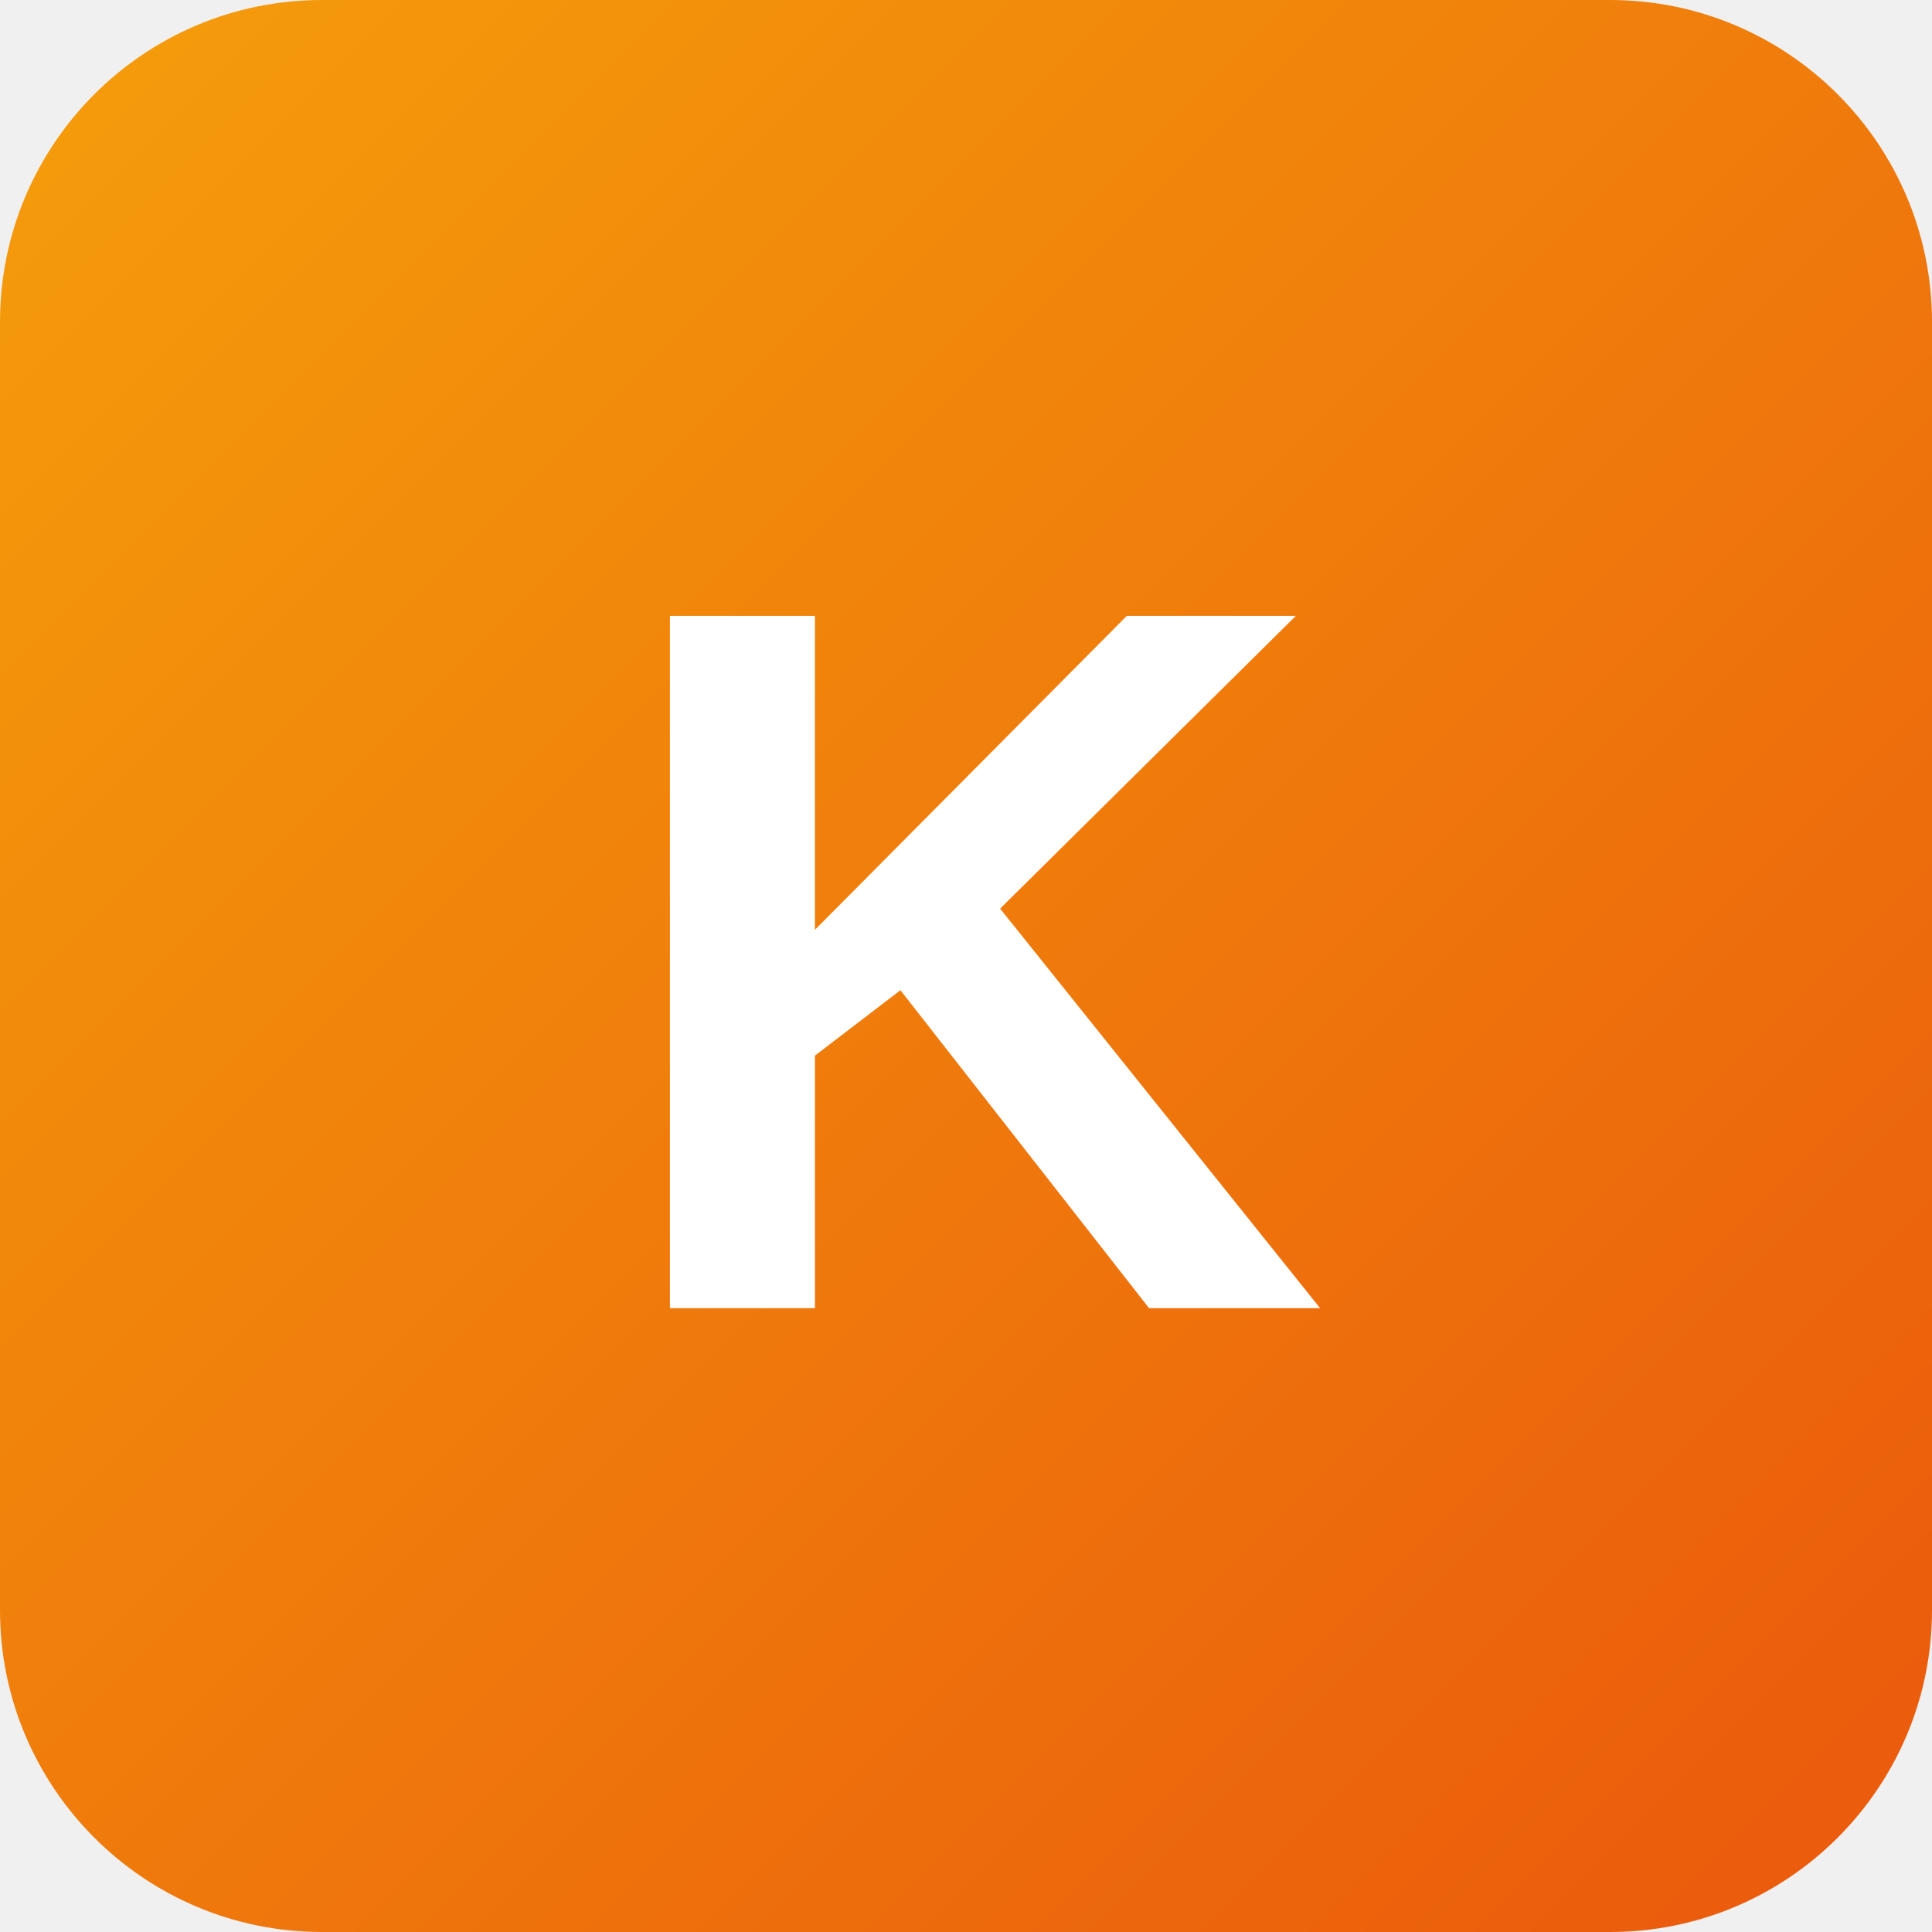
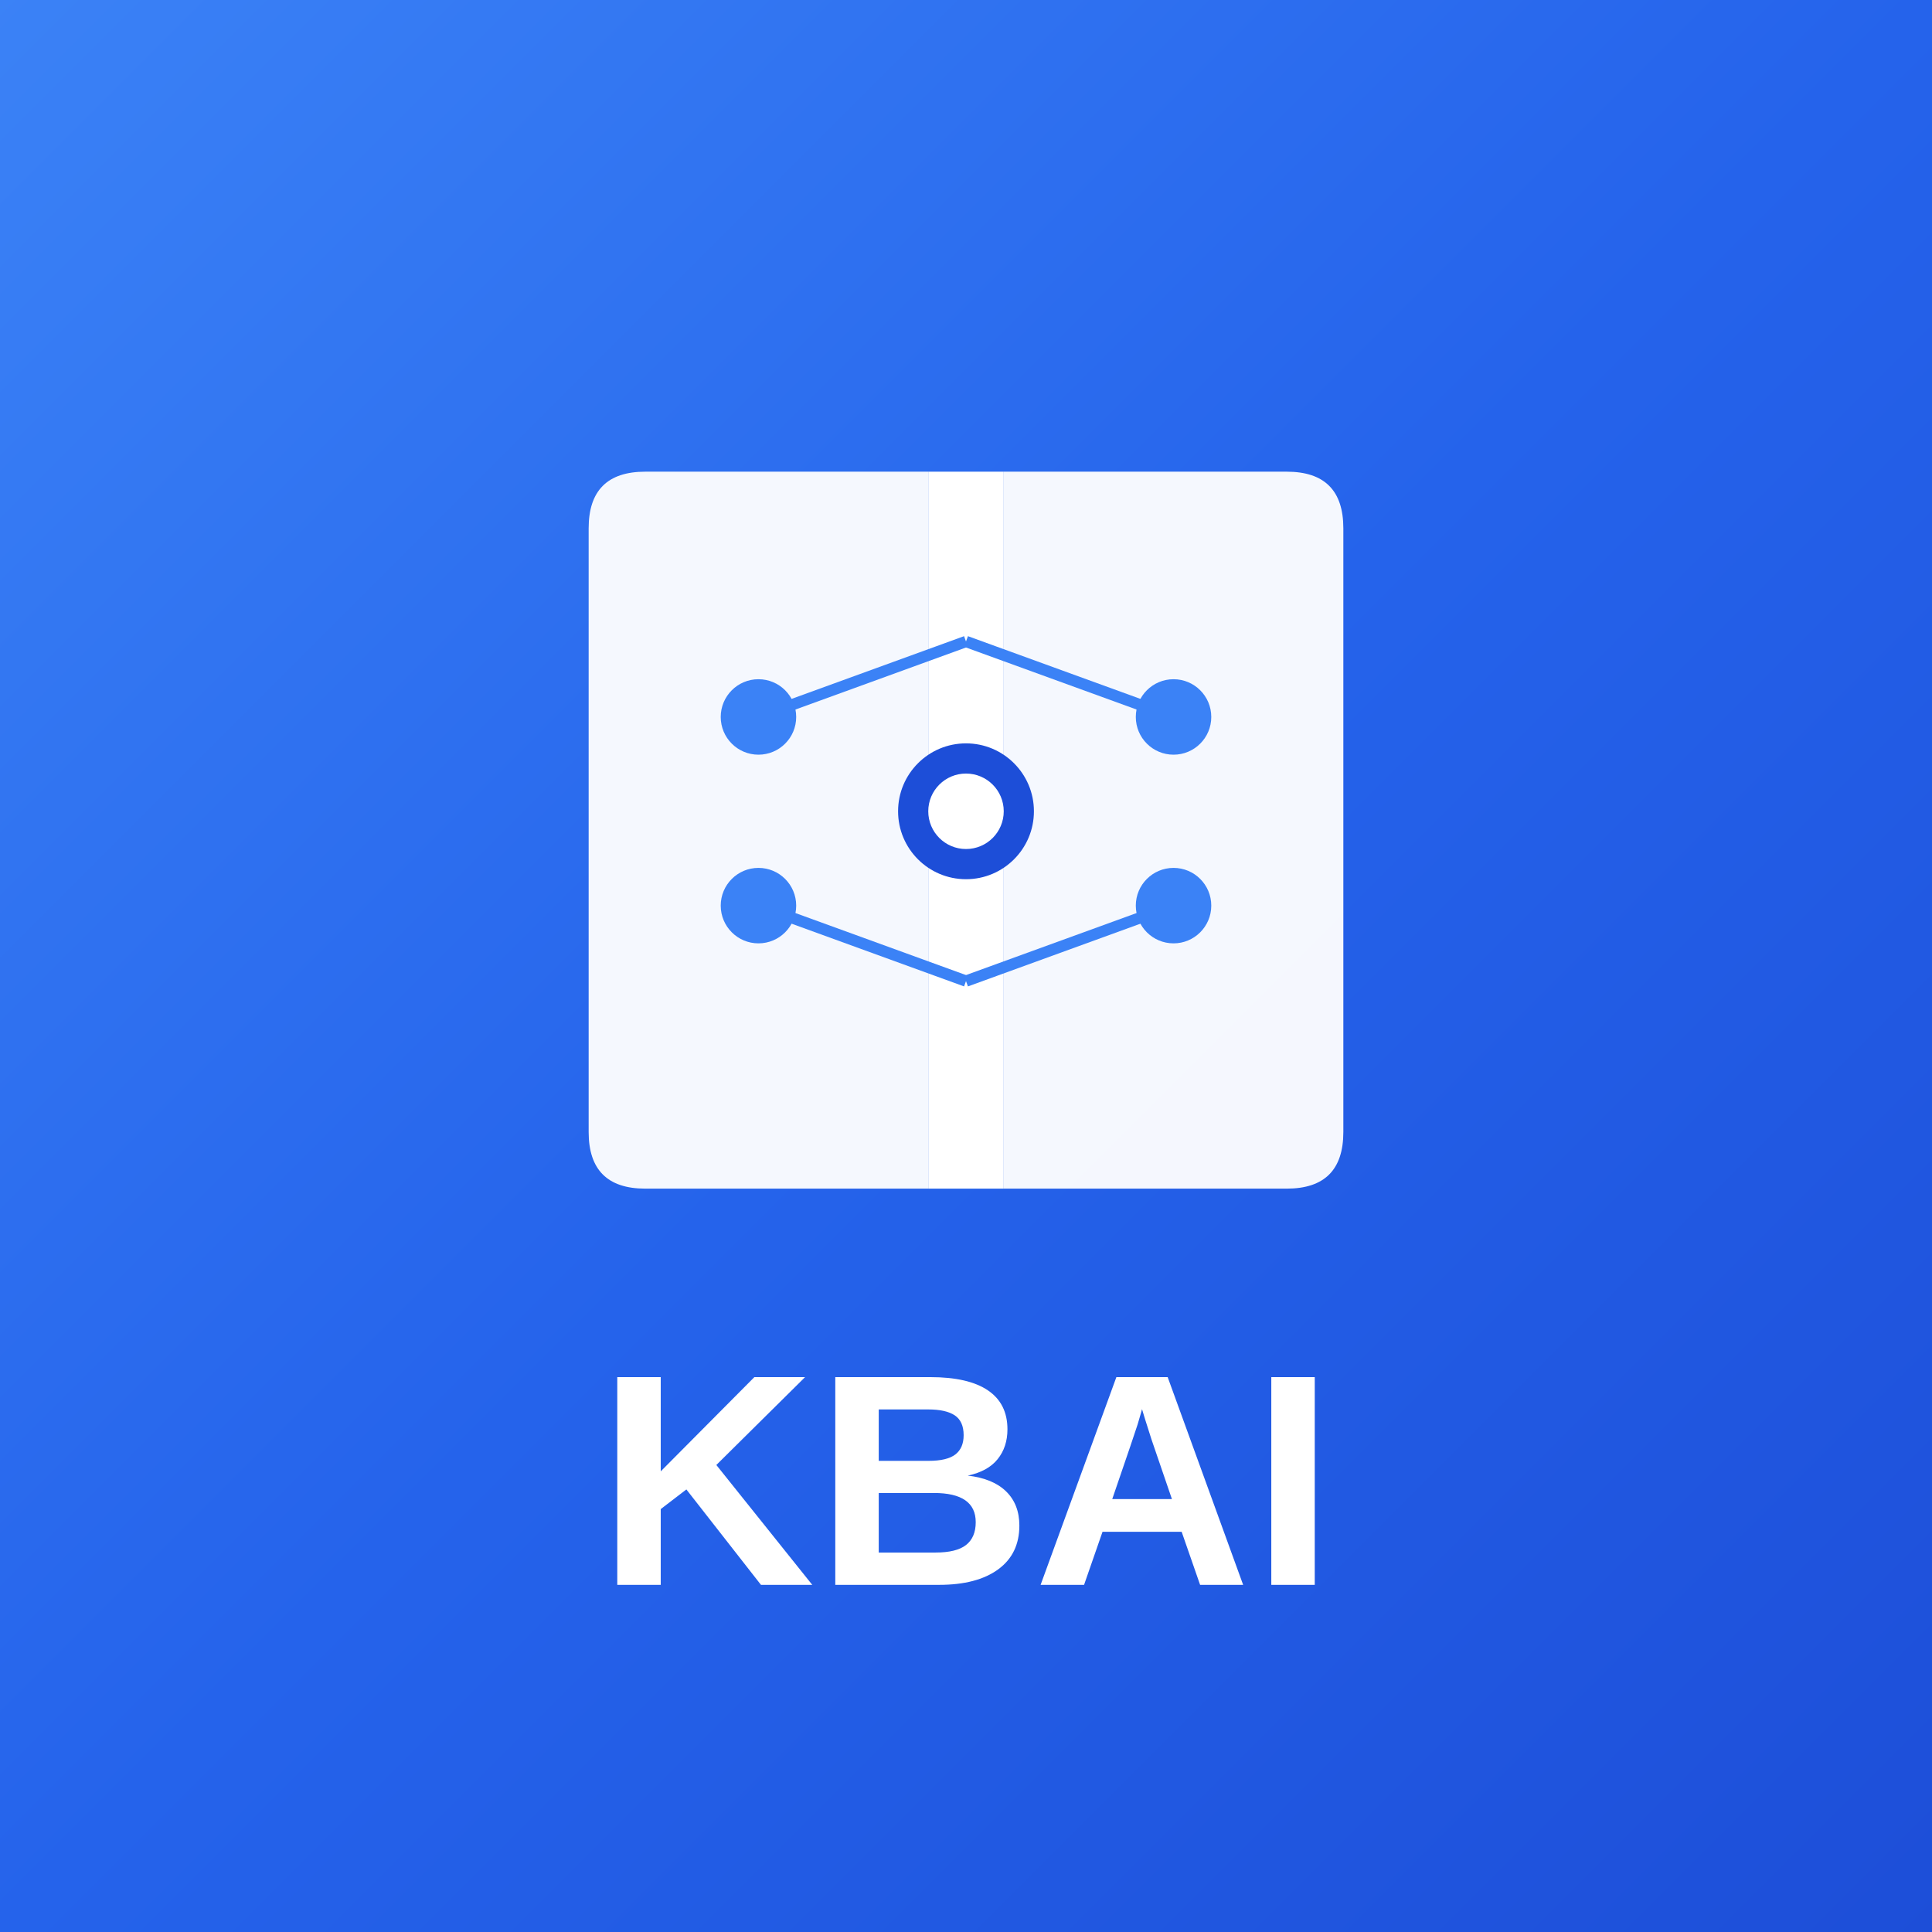
- <svg xmlns="http://www.w3.org/2000/svg" viewBox="0 0 192 192">
+ <svg xmlns="http://www.w3.org/2000/svg" viewBox="0 0 512 512">
  <defs>
    <linearGradient id="grad" x1="0%" y1="0%" x2="100%" y2="100%">
-       <stop offset="0%" style="stop-color:#f59e0b" />
-       <stop offset="100%" style="stop-color:#ea580c" />
+       <stop offset="0%" style="stop-color:#3B82F6" />
+       <stop offset="50%" style="stop-color:#2563EB" />
+       <stop offset="100%" style="stop-color:#1D4ED8" />
    </linearGradient>
  </defs>
-   <rect width="192" height="192" rx="32" fill="url(#grad)" />
-   <text x="96" y="130" font-family="Arial, sans-serif" font-size="100" font-weight="bold" fill="white" text-anchor="middle">K</text>
+   <rect width="512" height="512" fill="url(#grad)" />
+   <g transform="translate(256, 220)">
+     <path d="M-100 -80 L-100 80 Q-100 95 -85 95 L-10 95 L-10 -95 L-85 -95 Q-100 -95 -100 -80 Z" fill="white" opacity="0.95" />
+     <path d="M100 -80 L100 80 Q100 95 85 95 L10 95 L10 -95 L85 -95 Q100 -95 100 -80 Z" fill="white" opacity="0.95" />
+     <rect x="-10" y="-95" width="20" height="190" fill="white" />
+     <circle cx="-55" cy="-30" r="10" fill="#3B82F6" />
+     <circle cx="-55" cy="20" r="10" fill="#3B82F6" />
+     <circle cx="55" cy="-30" r="10" fill="#3B82F6" />
+     <circle cx="55" cy="20" r="10" fill="#3B82F6" />
+     <line x1="-55" y1="-30" x2="0" y2="-50" stroke="#3B82F6" stroke-width="3" />
+     <line x1="55" y1="-30" x2="0" y2="-50" stroke="#3B82F6" stroke-width="3" />
+     <line x1="-55" y1="20" x2="0" y2="40" stroke="#3B82F6" stroke-width="3" />
+     <line x1="55" y1="20" x2="0" y2="40" stroke="#3B82F6" stroke-width="3" />
+     <circle cx="0" cy="-5" r="18" fill="#1D4ED8" />
+     <circle cx="0" cy="-5" r="10" fill="white" />
+   </g>
+   <text x="256" y="420" font-family="system-ui, -apple-system, Arial, sans-serif" font-size="80" font-weight="700" fill="white" text-anchor="middle">KBAI</text>
</svg>
